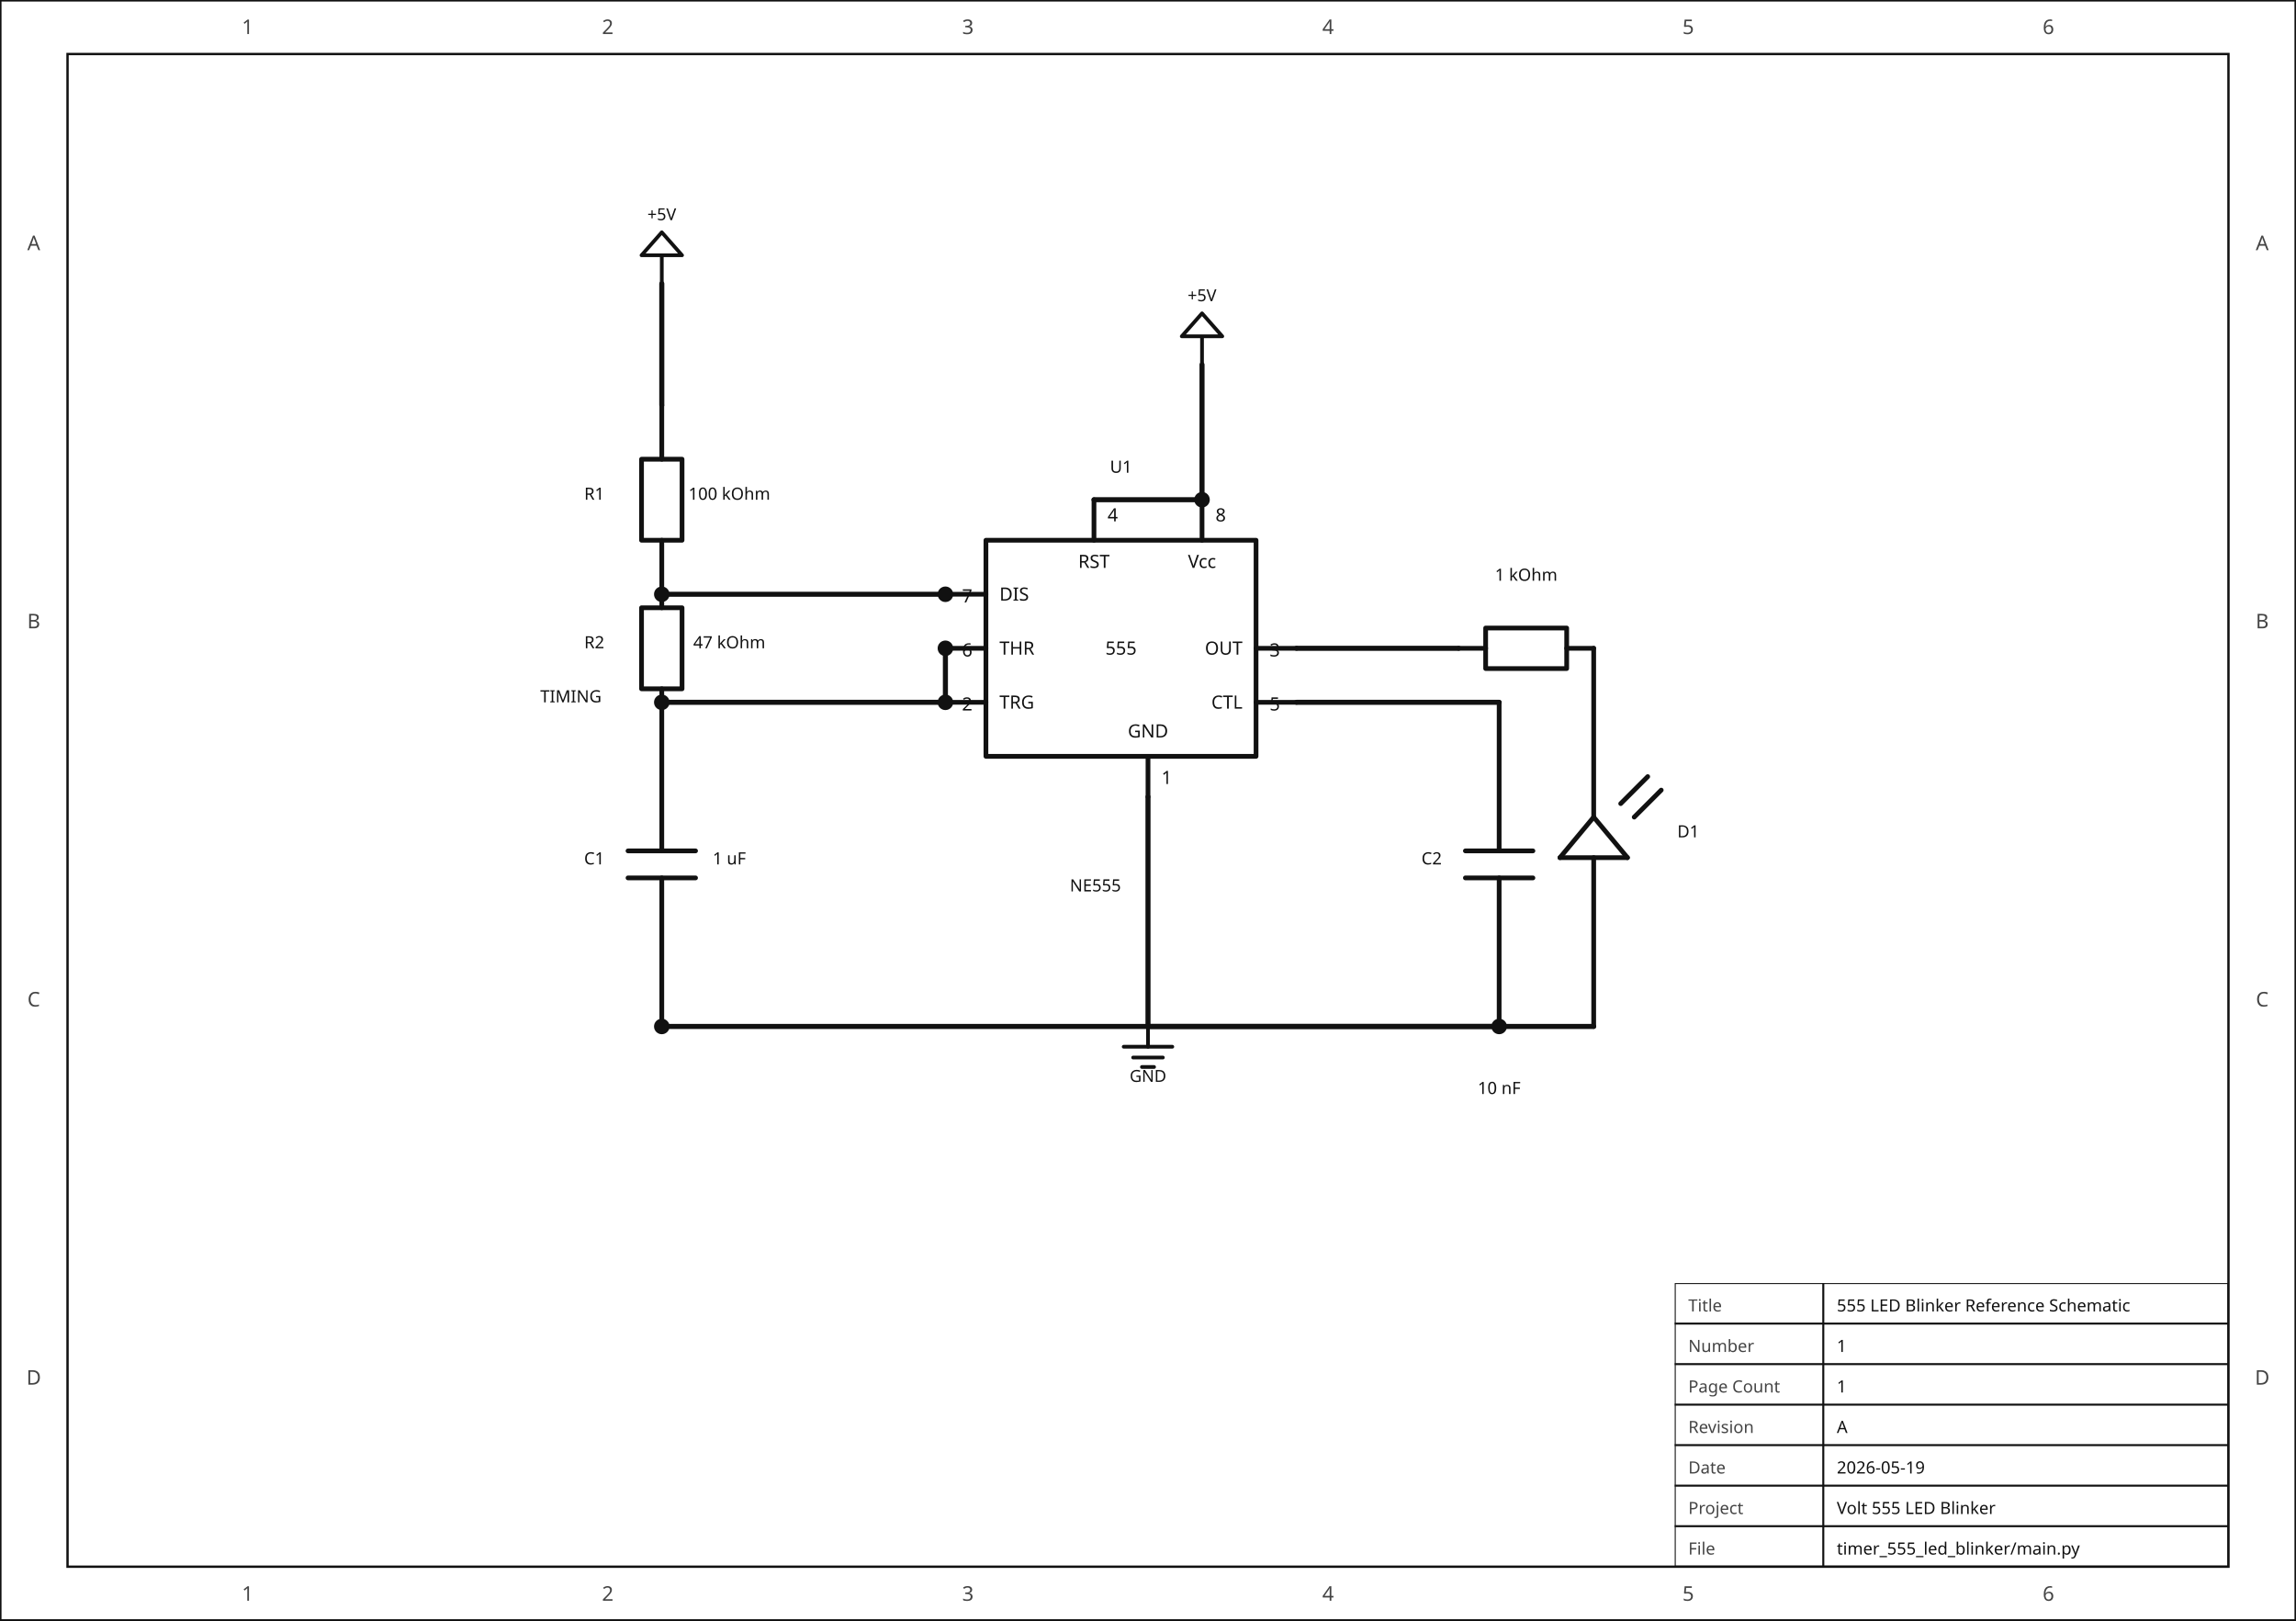
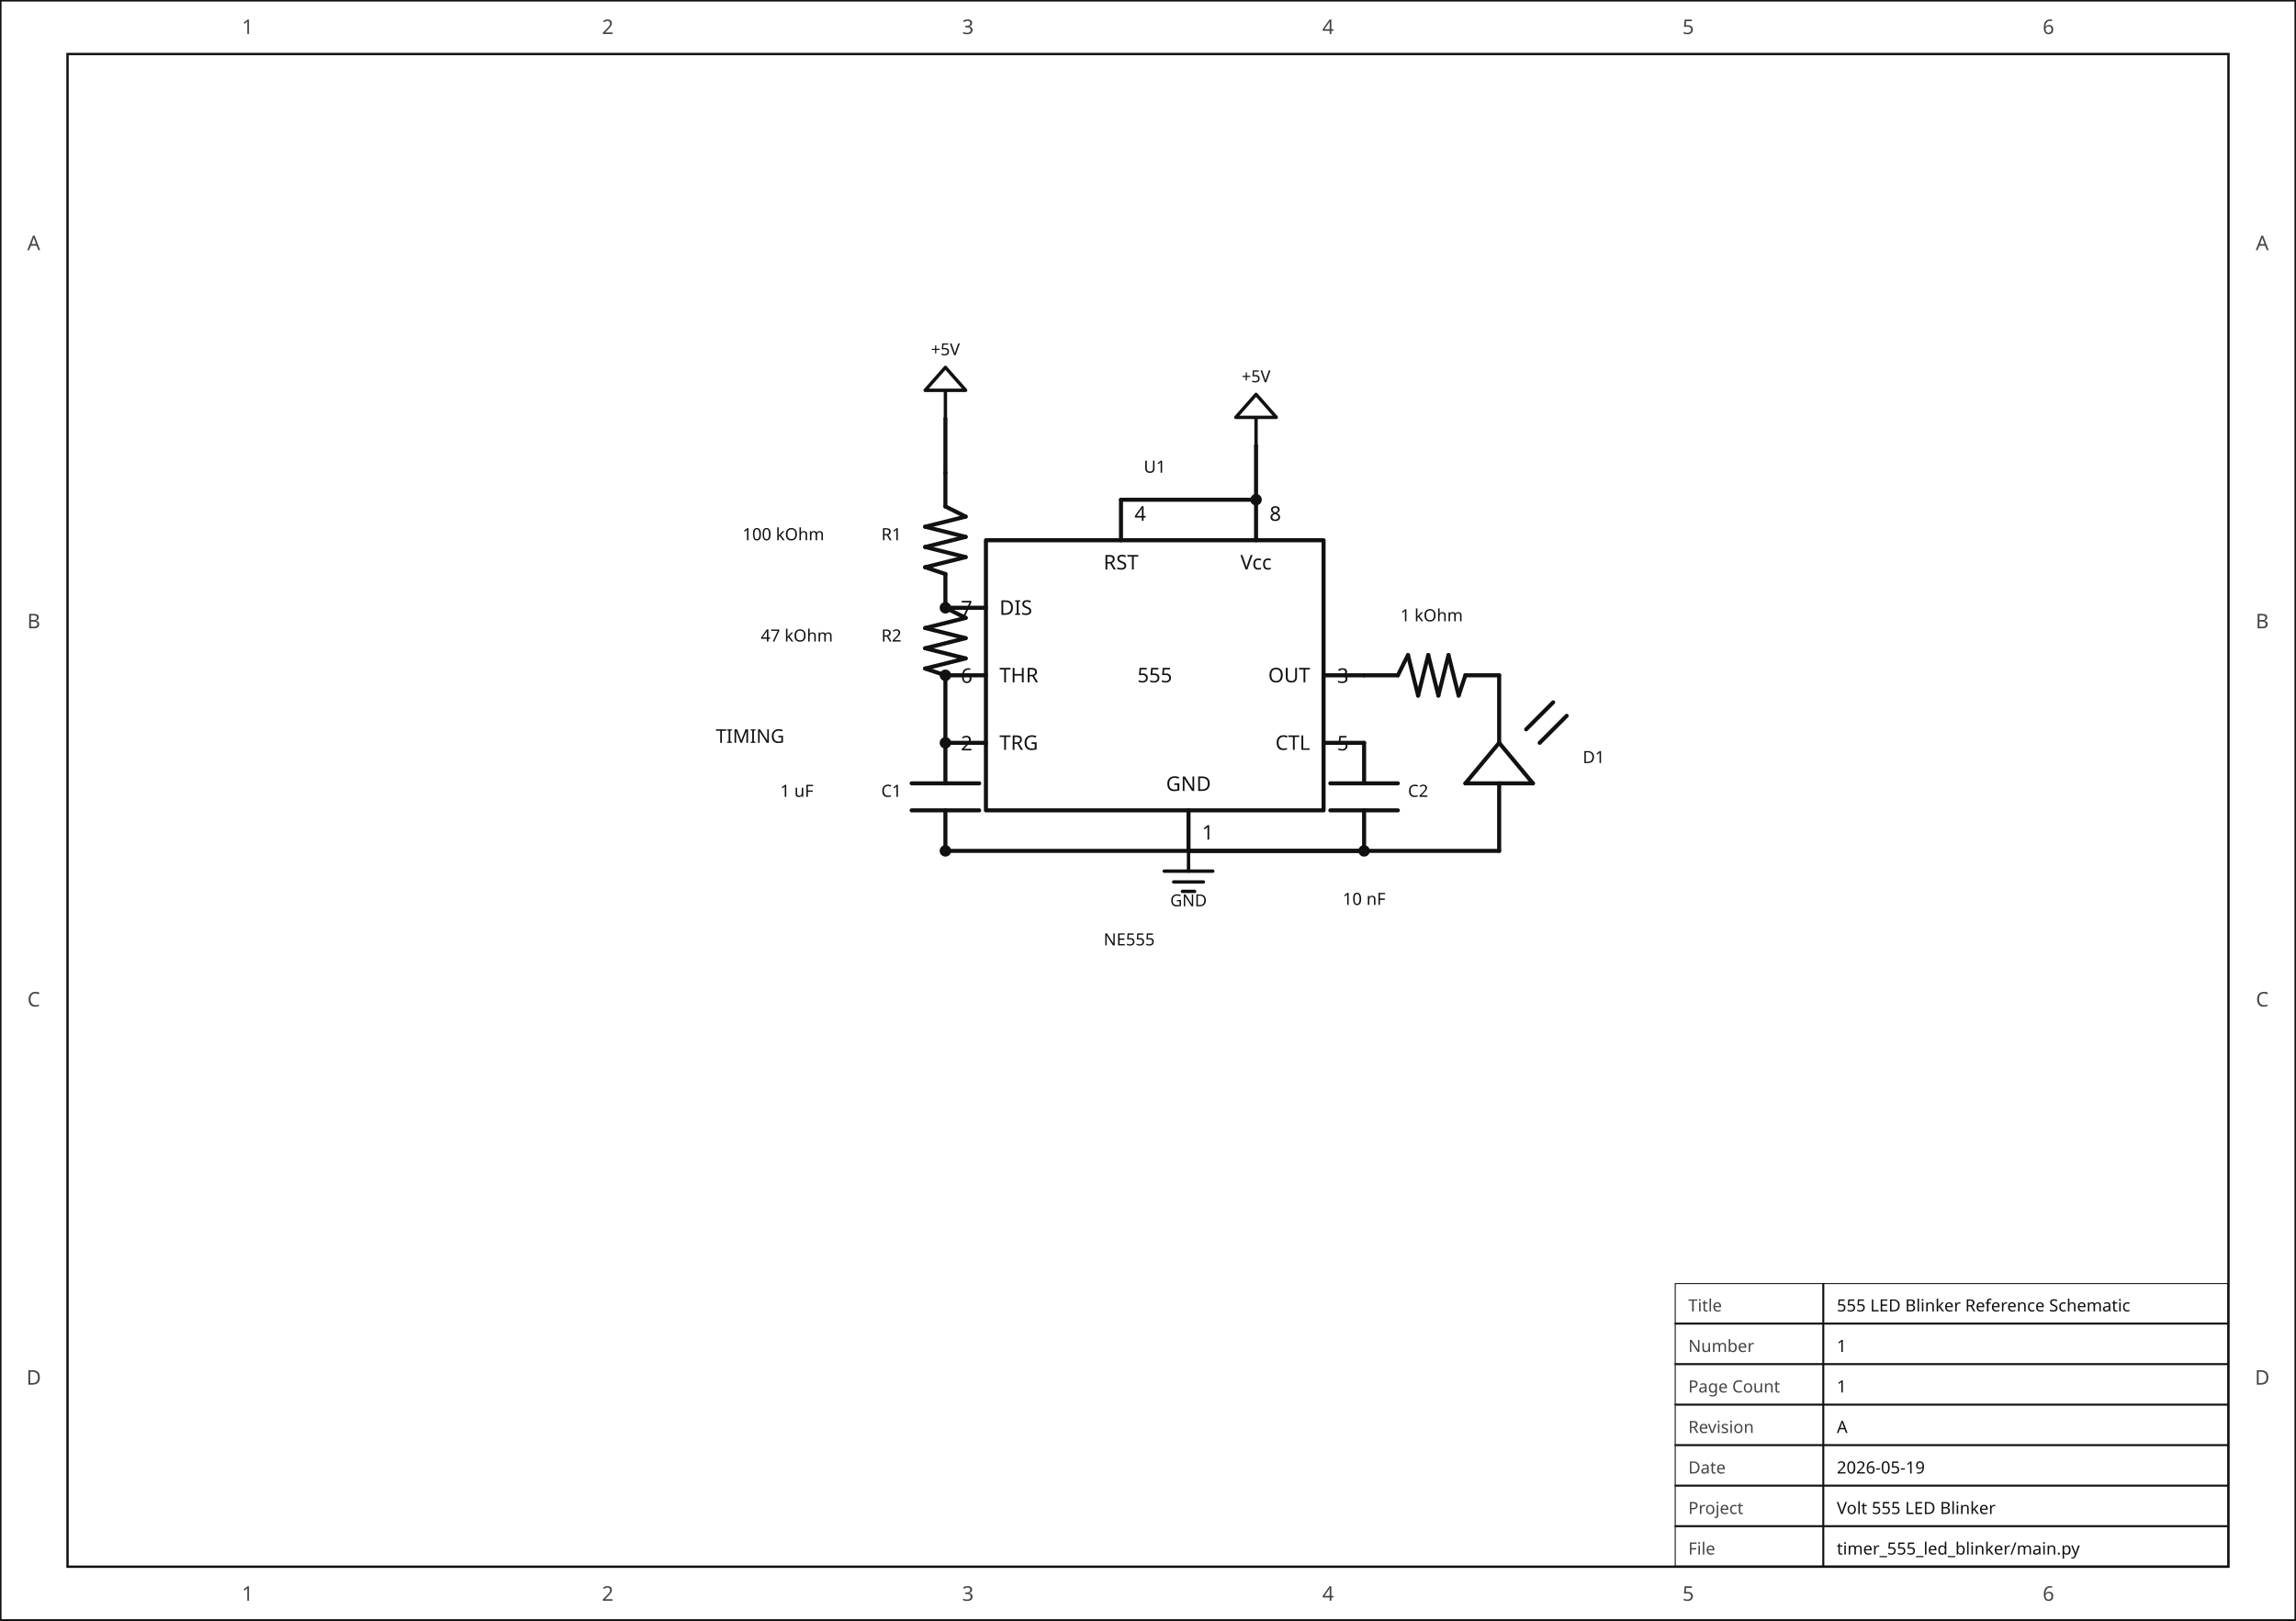
<svg xmlns="http://www.w3.org/2000/svg" viewBox="0 0 340 240" width="340" height="240">
-   <style>.document-background,.sheet{fill:#fff;stroke:none}.sheet-border{fill:none;stroke:#111;stroke-width:0.45}.drawing-frame{fill:none;stroke:#111;stroke-width:0.35}.sheet-grid{stroke:none}.sheet-grid-dot{fill:#d7d7d7;stroke:none}.coordinate-zone-label{font:3px sans-serif;fill:#444;text-anchor:middle;dominant-baseline:middle}.sheet-title{font-weight:600}.title-block-outline,.title-block-rule{fill:none;stroke:#111;stroke-width:0.3}.title-block-label{font:2.5px sans-serif;fill:#444;text-anchor:start}.title-block-value{font:2.5px sans-serif;fill:#111;text-anchor:start}.sheet-region-frame{fill:#fff;fill-opacity:0;stroke:#78716c;stroke-width:0.35}.sheet-region-frame.dashed{stroke-dasharray:3 2}.sheet-region-title{font:3.2px sans-serif;fill:#57534e;text-anchor:start;font-weight:600}.wire-run{fill:none;stroke:#111;stroke-width:0.75;stroke-linecap:round;stroke-linejoin:round}.net-label{font:2.5px sans-serif;fill:#111}.junction{fill:#111;stroke:none}.power-port-line,.ground-bar{stroke:#111;stroke-width:0.55;stroke-linecap:round;stroke-linejoin:round}.no-connect-line{stroke:#111;stroke-width:0.65;stroke-linecap:round}.power-port-shape,.sheet-port-shape{fill:#fff;stroke:#111;stroke-width:0.55;stroke-linejoin:round}.power-port-label,.sheet-port-label{font:2.45px sans-serif;fill:#111;text-anchor:middle}.symbol-field{font:2.5px sans-serif;fill:#111}.symbol-line,.symbol-rectangle,.symbol-circle,.symbol-arc{fill:none;stroke:#111;stroke-width:0.7;stroke-linecap:round;stroke-linejoin:round}.symbol-text{font:2.7px sans-serif;fill:#111}</style>
+   <style>.document-background,.sheet{fill:#fff;stroke:none}.sheet-border{fill:none;stroke:#111;stroke-width:0.45}.drawing-frame{fill:none;stroke:#111;stroke-width:0.35}.sheet-grid{stroke:none}.sheet-grid-dot{fill:#d7d7d7;stroke:none}.coordinate-zone-label{font:3px sans-serif;fill:#444;text-anchor:middle;dominant-baseline:middle}.sheet-title{font-weight:600}.title-block-outline,.title-block-rule{fill:none;stroke:#111;stroke-width:0.3}.title-block-label{font:2.5px sans-serif;fill:#444;text-anchor:start}.title-block-value{font:2.5px sans-serif;fill:#111;text-anchor:start}.sheet-region-frame{fill:#fff;fill-opacity:0;stroke:#78716c;stroke-width:0.35}.sheet-region-frame.dashed{stroke-dasharray:3 2}.sheet-region-title{font:3.2px sans-serif;fill:#57534e;text-anchor:start;font-weight:600}.wire-run{fill:none;stroke:#111;stroke-width:0.6;stroke-linecap:round;stroke-linejoin:round}.net-label{font:2.8px sans-serif;fill:#111}.junction{fill:#111;stroke:none}.power-port-line,.ground-bar{stroke:#111;stroke-width:0.5;stroke-linecap:round;stroke-linejoin:round}.no-connect-line{stroke:#111;stroke-width:0.55;stroke-linecap:round}.power-port-shape,.sheet-port-shape{fill:#fff;stroke:#111;stroke-width:0.5;stroke-linejoin:round}.power-port-label,.sheet-port-label{font:2.45px sans-serif;fill:#111;text-anchor:middle}.symbol-field{font:2.5px sans-serif;fill:#111}.symbol-line,.symbol-rectangle,.symbol-circle,.symbol-arc{fill:none;stroke:#111;stroke-width:0.6;stroke-linecap:round;stroke-linejoin:round}.symbol-text{font:3px sans-serif;fill:#111}</style>
  <rect class="document-background" x="0" y="0" width="340" height="240" />
  <g class="schematic-sheet" data-sheet="sheet:0" transform="translate(0 0)">
    <defs>
      <clipPath id="title-block-clip-sheet-0">
        <rect x="0" y="0" width="82" height="42" />
      </clipPath>
    </defs>
    <rect class="sheet" x="0" y="0" width="340" height="240" />
    <rect class="sheet-border" x="0" y="0" width="340" height="240" />
    <rect class="drawing-frame" x="10" y="8" width="320" height="224" />
    <g class="coordinate-zones">
      <text class="coordinate-zone-label column" x="36.667" y="4">1</text>
      <text class="coordinate-zone-label column" x="36.667" y="236">1</text>
      <text class="coordinate-zone-label column" x="90" y="4">2</text>
      <text class="coordinate-zone-label column" x="90" y="236">2</text>
      <text class="coordinate-zone-label column" x="143.333" y="4">3</text>
      <text class="coordinate-zone-label column" x="143.333" y="236">3</text>
      <text class="coordinate-zone-label column" x="196.667" y="4">4</text>
      <text class="coordinate-zone-label column" x="196.667" y="236">4</text>
      <text class="coordinate-zone-label column" x="250" y="4">5</text>
      <text class="coordinate-zone-label column" x="250" y="236">5</text>
      <text class="coordinate-zone-label column" x="303.333" y="4">6</text>
      <text class="coordinate-zone-label column" x="303.333" y="236">6</text>
      <text class="coordinate-zone-label row" x="5" y="36">A</text>
      <text class="coordinate-zone-label row" x="335" y="36">A</text>
      <text class="coordinate-zone-label row" x="5" y="92">B</text>
      <text class="coordinate-zone-label row" x="335" y="92">B</text>
      <text class="coordinate-zone-label row" x="5" y="148">C</text>
      <text class="coordinate-zone-label row" x="335" y="148">C</text>
      <text class="coordinate-zone-label row" x="5" y="204">D</text>
      <text class="coordinate-zone-label row" x="335" y="204">D</text>
    </g>
    <g class="title-block" transform="translate(248 190)" clip-path="url(#title-block-clip-sheet-0)">
      <rect class="title-block-outline" x="0" y="0" width="82" height="42" />
      <line class="title-block-rule" x1="22" y1="0" x2="22" y2="42" />
      <line class="title-block-rule" x1="0" y1="6" x2="82" y2="6" />
      <line class="title-block-rule" x1="0" y1="12" x2="82" y2="12" />
      <line class="title-block-rule" x1="0" y1="18" x2="82" y2="18" />
      <line class="title-block-rule" x1="0" y1="24" x2="82" y2="24" />
      <line class="title-block-rule" x1="0" y1="30" x2="82" y2="30" />
      <line class="title-block-rule" x1="0" y1="36" x2="82" y2="36" />
      <text class="title-block-label" x="2" y="4.2">Title</text>
      <text class="title-block-value sheet-title" x="24" y="4.2">555 LED Blinker Reference Schematic</text>
      <text class="title-block-label" x="2" y="10.2">Number</text>
      <text class="title-block-value" x="24" y="10.2">1</text>
      <text class="title-block-label" x="2" y="16.2">Page Count</text>
      <text class="title-block-value" x="24" y="16.2">1</text>
      <text class="title-block-label" x="2" y="22.2">Revision</text>
      <text class="title-block-value" x="24" y="22.2">A</text>
      <text class="title-block-label" x="2" y="28.2">Date</text>
      <text class="title-block-value" x="24" y="28.2">2026-05-19</text>
      <text class="title-block-label" x="2" y="34.2">Project</text>
      <text class="title-block-value" x="24" y="34.2">Volt 555 LED Blinker</text>
      <text class="title-block-label" x="2" y="40.2">File</text>
      <text class="title-block-value" x="24" y="40.2">timer_555_led_blinker/main.py</text>
    </g>
    <g class="layer layer-regions">
    </g>
    <g class="layer layer-symbols">
      <g class="symbol-instance" data-component="component:0" data-symbol-definition="symbol_def:0" transform="translate(140 80) rotate(0)">
-         <rect class="symbol-rectangle" x="6" y="0" width="40" height="32" />
-         <text class="symbol-text" x="26" y="16" text-anchor="middle" dominant-baseline="middle" transform="rotate(0 26 16)">555</text>
-         <line class="symbol-line" x1="0" y1="8" x2="6" y2="8" />
-         <text class="symbol-text" x="8" y="8" text-anchor="start" dominant-baseline="middle" transform="rotate(0 8 8)">DIS</text>
-         <text class="symbol-text" x="4" y="10" text-anchor="end" dominant-baseline="text-after-edge" transform="rotate(0 4 10)">7</text>
-         <line class="symbol-line" x1="0" y1="16" x2="6" y2="16" />
-         <text class="symbol-text" x="8" y="16" text-anchor="start" dominant-baseline="middle" transform="rotate(0 8 16)">THR</text>
-         <text class="symbol-text" x="4" y="18" text-anchor="end" dominant-baseline="text-after-edge" transform="rotate(0 4 18)">6</text>
-         <line class="symbol-line" x1="0" y1="24" x2="6" y2="24" />
-         <text class="symbol-text" x="8" y="24" text-anchor="start" dominant-baseline="middle" transform="rotate(0 8 24)">TRG</text>
-         <text class="symbol-text" x="4" y="26" text-anchor="end" dominant-baseline="text-after-edge" transform="rotate(0 4 26)">2</text>
-         <line class="symbol-line" x1="52" y1="16" x2="46" y2="16" />
-         <text class="symbol-text" x="44" y="16" text-anchor="end" dominant-baseline="middle" transform="rotate(0 44 16)">OUT</text>
-         <text class="symbol-text" x="48" y="18" text-anchor="start" dominant-baseline="text-after-edge" transform="rotate(0 48 18)">3</text>
-         <line class="symbol-line" x1="52" y1="24" x2="46" y2="24" />
-         <text class="symbol-text" x="44" y="24" text-anchor="end" dominant-baseline="middle" transform="rotate(0 44 24)">CTL</text>
-         <text class="symbol-text" x="48" y="26" text-anchor="start" dominant-baseline="text-after-edge" transform="rotate(0 48 26)">5</text>
-         <line class="symbol-line" x1="22" y1="-6" x2="22" y2="0" />
-         <text class="symbol-text" x="22" y="2" text-anchor="middle" dominant-baseline="text-before-edge" transform="rotate(0 22 2)">RST</text>
-         <text class="symbol-text" x="24" y="-2" text-anchor="start" dominant-baseline="text-after-edge" transform="rotate(0 24 -2)">4</text>
-         <line class="symbol-line" x1="38" y1="-6" x2="38" y2="0" />
-         <text class="symbol-text" x="38" y="2" text-anchor="middle" dominant-baseline="text-before-edge" transform="rotate(0 38 2)">Vcc</text>
-         <text class="symbol-text" x="40" y="-2" text-anchor="start" dominant-baseline="text-after-edge" transform="rotate(0 40 -2)">8</text>
-         <line class="symbol-line" x1="30" y1="38" x2="30" y2="32" />
-         <text class="symbol-text" x="30" y="30" text-anchor="middle" dominant-baseline="text-after-edge" transform="rotate(0 30 30)">GND</text>
-         <text class="symbol-text" x="32" y="34" text-anchor="start" dominant-baseline="text-before-edge" transform="rotate(0 32 34)">1</text>
+         <rect class="symbol-rectangle" x="6" y="0" width="50" height="40" />
+         <text class="symbol-text" x="31" y="20" text-anchor="middle" dominant-baseline="middle" transform="rotate(0 31 20)">555</text>
+         <line class="symbol-line" x1="0" y1="10" x2="6" y2="10" />
+         <text class="symbol-text" x="8" y="10" text-anchor="start" dominant-baseline="middle" transform="rotate(0 8 10)">DIS</text>
+         <text class="symbol-text" x="4" y="12" text-anchor="end" dominant-baseline="text-after-edge" transform="rotate(0 4 12)">7</text>
+         <line class="symbol-line" x1="0" y1="20" x2="6" y2="20" />
+         <text class="symbol-text" x="8" y="20" text-anchor="start" dominant-baseline="middle" transform="rotate(0 8 20)">THR</text>
+         <text class="symbol-text" x="4" y="22" text-anchor="end" dominant-baseline="text-after-edge" transform="rotate(0 4 22)">6</text>
+         <line class="symbol-line" x1="0" y1="30" x2="6" y2="30" />
+         <text class="symbol-text" x="8" y="30" text-anchor="start" dominant-baseline="middle" transform="rotate(0 8 30)">TRG</text>
+         <text class="symbol-text" x="4" y="32" text-anchor="end" dominant-baseline="text-after-edge" transform="rotate(0 4 32)">2</text>
+         <line class="symbol-line" x1="62" y1="20" x2="56" y2="20" />
+         <text class="symbol-text" x="54" y="20" text-anchor="end" dominant-baseline="middle" transform="rotate(0 54 20)">OUT</text>
+         <text class="symbol-text" x="58" y="22" text-anchor="start" dominant-baseline="text-after-edge" transform="rotate(0 58 22)">3</text>
+         <line class="symbol-line" x1="62" y1="30" x2="56" y2="30" />
+         <text class="symbol-text" x="54" y="30" text-anchor="end" dominant-baseline="middle" transform="rotate(0 54 30)">CTL</text>
+         <text class="symbol-text" x="58" y="32" text-anchor="start" dominant-baseline="text-after-edge" transform="rotate(0 58 32)">5</text>
+         <line class="symbol-line" x1="26" y1="-6" x2="26" y2="0" />
+         <text class="symbol-text" x="26" y="2" text-anchor="middle" dominant-baseline="text-before-edge" transform="rotate(0 26 2)">RST</text>
+         <text class="symbol-text" x="28" y="-2" text-anchor="start" dominant-baseline="text-after-edge" transform="rotate(0 28 -2)">4</text>
+         <line class="symbol-line" x1="46" y1="-6" x2="46" y2="0" />
+         <text class="symbol-text" x="46" y="2" text-anchor="middle" dominant-baseline="text-before-edge" transform="rotate(0 46 2)">Vcc</text>
+         <text class="symbol-text" x="48" y="-2" text-anchor="start" dominant-baseline="text-after-edge" transform="rotate(0 48 -2)">8</text>
+         <line class="symbol-line" x1="36" y1="46" x2="36" y2="40" />
+         <text class="symbol-text" x="36" y="38" text-anchor="middle" dominant-baseline="text-after-edge" transform="rotate(0 36 38)">GND</text>
+         <text class="symbol-text" x="38" y="42" text-anchor="start" dominant-baseline="text-before-edge" transform="rotate(0 38 42)">1</text>
      </g>
-       <g class="symbol-instance" data-component="component:1" data-symbol-definition="symbol_def:1" transform="translate(98 60) rotate(90)">
-         <line class="symbol-line" x1="0" y1="0" x2="8" y2="0" />
-         <rect class="symbol-rectangle" x="8" y="-3" width="12" height="6" />
-         <line class="symbol-line" x1="20" y1="0" x2="28" y2="0" />
+       <g class="symbol-instance" data-component="component:1" data-symbol-definition="symbol_def:1" transform="translate(140 70) rotate(90)">
+         <line class="symbol-line" x1="0" y1="0" x2="5" y2="0" />
+         <line class="symbol-line" x1="5" y1="0" x2="6.5" y2="-3" />
+         <line class="symbol-line" x1="6.5" y1="-3" x2="8" y2="3" />
+         <line class="symbol-line" x1="8" y1="3" x2="9.5" y2="-3" />
+         <line class="symbol-line" x1="9.5" y1="-3" x2="11" y2="3" />
+         <line class="symbol-line" x1="11" y1="3" x2="12.5" y2="-3" />
+         <line class="symbol-line" x1="12.5" y1="-3" x2="14" y2="3" />
+         <line class="symbol-line" x1="14" y1="3" x2="15" y2="0" />
+         <line class="symbol-line" x1="15" y1="0" x2="20" y2="0" />
      </g>
-       <g class="symbol-instance" data-component="component:2" data-symbol-definition="symbol_def:2" transform="translate(98 88) rotate(90)">
-         <line class="symbol-line" x1="0" y1="0" x2="2" y2="0" />
-         <rect class="symbol-rectangle" x="2" y="-3" width="12" height="6" />
-         <line class="symbol-line" x1="14" y1="0" x2="16" y2="0" />
+       <g class="symbol-instance" data-component="component:2" data-symbol-definition="symbol_def:2" transform="translate(140 90) rotate(90)">
+         <line class="symbol-line" x1="0" y1="0" x2="0" y2="0" />
+         <line class="symbol-line" x1="0" y1="0" x2="1.5" y2="-3" />
+         <line class="symbol-line" x1="1.5" y1="-3" x2="3" y2="3" />
+         <line class="symbol-line" x1="3" y1="3" x2="4.5" y2="-3" />
+         <line class="symbol-line" x1="4.5" y1="-3" x2="6" y2="3" />
+         <line class="symbol-line" x1="6" y1="3" x2="7.5" y2="-3" />
+         <line class="symbol-line" x1="7.5" y1="-3" x2="9" y2="3" />
+         <line class="symbol-line" x1="9" y1="3" x2="10" y2="0" />
+         <line class="symbol-line" x1="10" y1="0" x2="10" y2="0" />
      </g>
-       <g class="symbol-instance" data-component="component:3" data-symbol-definition="symbol_def:3" transform="translate(98 104) rotate(90)">
-         <line class="symbol-line" x1="0" y1="0" x2="22" y2="0" />
-         <line class="symbol-line" x1="22" y1="-5" x2="22" y2="5" />
-         <line class="symbol-line" x1="26" y1="-5" x2="26" y2="5" />
-         <line class="symbol-line" x1="26" y1="0" x2="48" y2="0" />
+       <g class="symbol-instance" data-component="component:3" data-symbol-definition="symbol_def:3" transform="translate(140 110) rotate(90)">
+         <line class="symbol-line" x1="0" y1="0" x2="6" y2="0" />
+         <line class="symbol-line" x1="6" y1="-5" x2="6" y2="5" />
+         <line class="symbol-line" x1="10" y1="-5" x2="10" y2="5" />
+         <line class="symbol-line" x1="10" y1="0" x2="16" y2="0" />
      </g>
-       <g class="symbol-instance" data-component="component:4" data-symbol-definition="symbol_def:3" transform="translate(222 104) rotate(90)">
-         <line class="symbol-line" x1="0" y1="0" x2="22" y2="0" />
-         <line class="symbol-line" x1="22" y1="-5" x2="22" y2="5" />
-         <line class="symbol-line" x1="26" y1="-5" x2="26" y2="5" />
-         <line class="symbol-line" x1="26" y1="0" x2="48" y2="0" />
+       <g class="symbol-instance" data-component="component:4" data-symbol-definition="symbol_def:3" transform="translate(202 110) rotate(90)">
+         <line class="symbol-line" x1="0" y1="0" x2="6" y2="0" />
+         <line class="symbol-line" x1="6" y1="-5" x2="6" y2="5" />
+         <line class="symbol-line" x1="10" y1="-5" x2="10" y2="5" />
+         <line class="symbol-line" x1="10" y1="0" x2="16" y2="0" />
      </g>
-       <g class="symbol-instance" data-component="component:5" data-symbol-definition="symbol_def:4" transform="translate(216 96) rotate(0)">
-         <line class="symbol-line" x1="0" y1="0" x2="4" y2="0" />
-         <rect class="symbol-rectangle" x="4" y="-3" width="12" height="6" />
-         <line class="symbol-line" x1="16" y1="0" x2="20" y2="0" />
+       <g class="symbol-instance" data-component="component:5" data-symbol-definition="symbol_def:1" transform="translate(202 100) rotate(0)">
+         <line class="symbol-line" x1="0" y1="0" x2="5" y2="0" />
+         <line class="symbol-line" x1="5" y1="0" x2="6.5" y2="-3" />
+         <line class="symbol-line" x1="6.5" y1="-3" x2="8" y2="3" />
+         <line class="symbol-line" x1="8" y1="3" x2="9.5" y2="-3" />
+         <line class="symbol-line" x1="9.5" y1="-3" x2="11" y2="3" />
+         <line class="symbol-line" x1="11" y1="3" x2="12.5" y2="-3" />
+         <line class="symbol-line" x1="12.5" y1="-3" x2="14" y2="3" />
+         <line class="symbol-line" x1="14" y1="3" x2="15" y2="0" />
+         <line class="symbol-line" x1="15" y1="0" x2="20" y2="0" />
      </g>
-       <g class="symbol-instance" data-component="component:6" data-symbol-definition="symbol_def:5" transform="translate(236 96) rotate(90)">
-         <line class="symbol-line" x1="56" y1="0" x2="31" y2="0" />
-         <line class="symbol-line" x1="31" y1="-5" x2="31" y2="5" />
-         <line class="symbol-line" x1="31" y1="-5" x2="25" y2="0" />
-         <line class="symbol-line" x1="31" y1="5" x2="25" y2="0" />
-         <line class="symbol-line" x1="25" y1="0" x2="0" y2="0" />
-         <line class="symbol-line" x1="25" y1="-6" x2="21" y2="-10" />
-         <line class="symbol-line" x1="23" y1="-4" x2="19" y2="-8" />
+       <g class="symbol-instance" data-component="component:6" data-symbol-definition="symbol_def:4" transform="translate(222 100) rotate(90)">
+         <line class="symbol-line" x1="26" y1="0" x2="16" y2="0" />
+         <line class="symbol-line" x1="16" y1="-5" x2="16" y2="5" />
+         <line class="symbol-line" x1="16" y1="-5" x2="10" y2="0" />
+         <line class="symbol-line" x1="16" y1="5" x2="10" y2="0" />
+         <line class="symbol-line" x1="10" y1="0" x2="0" y2="0" />
+         <line class="symbol-line" x1="10" y1="-6" x2="6" y2="-10" />
+         <line class="symbol-line" x1="8" y1="-4" x2="4" y2="-8" />
      </g>
    </g>
    <g class="layer layer-wires">
-       <polyline class="wire-run" data-net="net:1" points="170,118 170,152" />
-       <polyline class="wire-run" data-net="net:0" points="178,74 178,54" />
-       <polyline class="wire-run" data-net="net:0" points="162,74 178,74" />
-       <polyline class="wire-run" data-net="net:0" points="98,60 98,42" />
-       <polyline class="wire-run" data-net="net:2" points="140,88 98,88" />
-       <polyline class="wire-run" data-net="net:3" points="140,96 140,104" />
-       <polyline class="wire-run" data-net="net:3" points="140,104 98,104" />
-       <polyline class="wire-run" data-net="net:4" points="192,104 222,104" />
-       <polyline class="wire-run" data-net="net:5" points="192,96 216,96" />
-       <polyline class="wire-run" data-net="net:1" points="98,152 170,152" />
-       <polyline class="wire-run" data-net="net:1" points="222,152 170,152" />
-       <polyline class="wire-run" data-net="net:1" points="236,152 170,152" />
+       <polyline class="wire-run" data-net="net:0" points="186,74 186,66" />
+       <polyline class="wire-run" data-net="net:0" points="166,74 186,74" />
+       <polyline class="wire-run" data-net="net:0" points="140,70 140,62" />
+       <polyline class="wire-run" data-net="net:3" points="140,100 140,110" />
+       <polyline class="wire-run" data-net="net:1" points="140,126 176,126" />
+       <polyline class="wire-run" data-net="net:1" points="202,126 176,126" />
+       <polyline class="wire-run" data-net="net:1" points="222,126 176,126" />
    </g>
    <g class="layer layer-junctions">
-       <circle class="junction" data-net="net:2" cx="98" cy="88" r="1.15" />
-       <circle class="junction" data-net="net:3" cx="98" cy="104" r="1.15" />
-       <circle class="junction" data-net="net:1" cx="98" cy="152" r="1.15" />
-       <circle class="junction" data-net="net:1" cx="222" cy="152" r="1.15" />
-       <circle class="junction" data-net="net:0" cx="178" cy="74" r="1.15" />
-       <circle class="junction" data-net="net:2" cx="140" cy="88" r="1.15" />
-       <circle class="junction" data-net="net:3" cx="140" cy="96" r="1.15" />
-       <circle class="junction" data-net="net:3" cx="140" cy="104" r="1.15" />
+       <circle class="junction" data-net="net:2" cx="140" cy="90" r="0.85" />
+       <circle class="junction" data-net="net:3" cx="140" cy="100" r="0.85" />
+       <circle class="junction" data-net="net:3" cx="140" cy="110" r="0.85" />
+       <circle class="junction" data-net="net:1" cx="140" cy="126" r="0.85" />
+       <circle class="junction" data-net="net:1" cx="202" cy="126" r="0.85" />
+       <circle class="junction" data-net="net:0" cx="186" cy="74" r="0.85" />
    </g>
    <g class="layer layer-ports">
-       <g class="power-port ground" data-net="net:1" transform="translate(170 152)">
+       <g class="power-port ground" data-net="net:1" transform="translate(176 126)">
        <line class="power-port-line" x1="0" y1="0" x2="0" y2="3" />
        <line class="ground-bar" x1="-3.6" y1="3" x2="3.6" y2="3" />
        <line class="ground-bar" x1="-2.2" y1="4.6" x2="2.2" y2="4.6" />
        <line class="ground-bar" x1="-0.9" y1="6" x2="0.9" y2="6" />
        <text class="power-port-label" x="0" y="8.2">GND</text>
      </g>
-       <g class="power-port power" data-net="net:0" transform="translate(178 54)">
+       <g class="power-port power" data-net="net:0" transform="translate(186 66)">
        <line class="power-port-line" x1="0" y1="0" x2="0" y2="-4.2" />
        <path class="power-port-shape" d="M -3 -4.2 L 0 -7.6 L 3 -4.2 Z" />
        <text class="power-port-label" x="0" y="-9.4">+5V</text>
      </g>
-       <g class="power-port power" data-net="net:0" transform="translate(98 42)">
+       <g class="power-port power" data-net="net:0" transform="translate(140 62)">
        <line class="power-port-line" x1="0" y1="0" x2="0" y2="-4.2" />
        <path class="power-port-shape" d="M -3 -4.2 L 0 -7.6 L 3 -4.2 Z" />
        <text class="power-port-label" x="0" y="-9.4">+5V</text>
      </g>
    </g>
    <g class="layer layer-labels">
-       <text class="net-label" data-net="net:3" x="80" y="104" text-anchor="start" dominant-baseline="alphabetic" transform="rotate(0 80 104)">TIMING</text>
+       <text class="net-label" data-net="net:3" x="106" y="110" text-anchor="start" dominant-baseline="alphabetic" transform="rotate(0 106 110)">TIMING</text>
    </g>
    <g class="layer layer-fields">
-       <text class="symbol-field" data-symbol-instance="symbol_instance:0" data-field="reference" x="166" y="70" text-anchor="middle" dominant-baseline="alphabetic" transform="rotate(0 166 70)">U1</text>
-       <text class="symbol-field" data-symbol-instance="symbol_instance:0" data-field="value" x="166" y="132" text-anchor="end" dominant-baseline="alphabetic" transform="rotate(0 166 132)">NE555</text>
-       <text class="symbol-field" data-symbol-instance="symbol_instance:1" data-field="reference" x="88" y="74" text-anchor="middle" dominant-baseline="alphabetic" transform="rotate(0 88 74)">R1</text>
-       <text class="symbol-field" data-symbol-instance="symbol_instance:1" data-field="value" x="108" y="74" text-anchor="middle" dominant-baseline="alphabetic" transform="rotate(0 108 74)">100 kOhm</text>
-       <text class="symbol-field" data-symbol-instance="symbol_instance:2" data-field="reference" x="88" y="96" text-anchor="middle" dominant-baseline="alphabetic" transform="rotate(0 88 96)">R2</text>
-       <text class="symbol-field" data-symbol-instance="symbol_instance:2" data-field="value" x="108" y="96" text-anchor="middle" dominant-baseline="alphabetic" transform="rotate(0 108 96)">47 kOhm</text>
-       <text class="symbol-field" data-symbol-instance="symbol_instance:3" data-field="reference" x="88" y="128" text-anchor="middle" dominant-baseline="alphabetic" transform="rotate(0 88 128)">C1</text>
-       <text class="symbol-field" data-symbol-instance="symbol_instance:3" data-field="value" x="108" y="128" text-anchor="middle" dominant-baseline="alphabetic" transform="rotate(0 108 128)">1 uF</text>
-       <text class="symbol-field" data-symbol-instance="symbol_instance:4" data-field="reference" x="212" y="128" text-anchor="middle" dominant-baseline="alphabetic" transform="rotate(0 212 128)">C2</text>
-       <text class="symbol-field" data-symbol-instance="symbol_instance:4" data-field="value" x="222" y="162" text-anchor="middle" dominant-baseline="alphabetic" transform="rotate(0 222 162)">10 nF</text>
-       <text class="symbol-field" data-symbol-instance="symbol_instance:5" data-field="value" x="226" y="86" text-anchor="middle" dominant-baseline="alphabetic" transform="rotate(0 226 86)">1 kOhm</text>
-       <text class="symbol-field" data-symbol-instance="symbol_instance:6" data-field="reference" x="250" y="124" text-anchor="middle" dominant-baseline="alphabetic" transform="rotate(0 250 124)">D1</text>
+       <text class="symbol-field" data-symbol-instance="symbol_instance:0" data-field="reference" x="171" y="70" text-anchor="middle" dominant-baseline="alphabetic" transform="rotate(0 171 70)">U1</text>
+       <text class="symbol-field" data-symbol-instance="symbol_instance:0" data-field="value" x="171" y="140" text-anchor="end" dominant-baseline="alphabetic" transform="rotate(0 171 140)">NE555</text>
+       <text class="symbol-field" data-symbol-instance="symbol_instance:1" data-field="reference" x="132" y="80" text-anchor="middle" dominant-baseline="alphabetic" transform="rotate(0 132 80)">R1</text>
+       <text class="symbol-field" data-symbol-instance="symbol_instance:1" data-field="value" x="116" y="80" text-anchor="middle" dominant-baseline="alphabetic" transform="rotate(0 116 80)">100 kOhm</text>
+       <text class="symbol-field" data-symbol-instance="symbol_instance:2" data-field="reference" x="132" y="95" text-anchor="middle" dominant-baseline="alphabetic" transform="rotate(0 132 95)">R2</text>
+       <text class="symbol-field" data-symbol-instance="symbol_instance:2" data-field="value" x="118" y="95" text-anchor="middle" dominant-baseline="alphabetic" transform="rotate(0 118 95)">47 kOhm</text>
+       <text class="symbol-field" data-symbol-instance="symbol_instance:3" data-field="reference" x="132" y="118" text-anchor="middle" dominant-baseline="alphabetic" transform="rotate(0 132 118)">C1</text>
+       <text class="symbol-field" data-symbol-instance="symbol_instance:3" data-field="value" x="118" y="118" text-anchor="middle" dominant-baseline="alphabetic" transform="rotate(0 118 118)">1 uF</text>
+       <text class="symbol-field" data-symbol-instance="symbol_instance:4" data-field="reference" x="210" y="118" text-anchor="middle" dominant-baseline="alphabetic" transform="rotate(0 210 118)">C2</text>
+       <text class="symbol-field" data-symbol-instance="symbol_instance:4" data-field="value" x="202" y="134" text-anchor="middle" dominant-baseline="alphabetic" transform="rotate(0 202 134)">10 nF</text>
+       <text class="symbol-field" data-symbol-instance="symbol_instance:5" data-field="value" x="212" y="92" text-anchor="middle" dominant-baseline="alphabetic" transform="rotate(0 212 92)">1 kOhm</text>
+       <text class="symbol-field" data-symbol-instance="symbol_instance:6" data-field="reference" x="236" y="113" text-anchor="middle" dominant-baseline="alphabetic" transform="rotate(0 236 113)">D1</text>
    </g>
  </g>
</svg>
